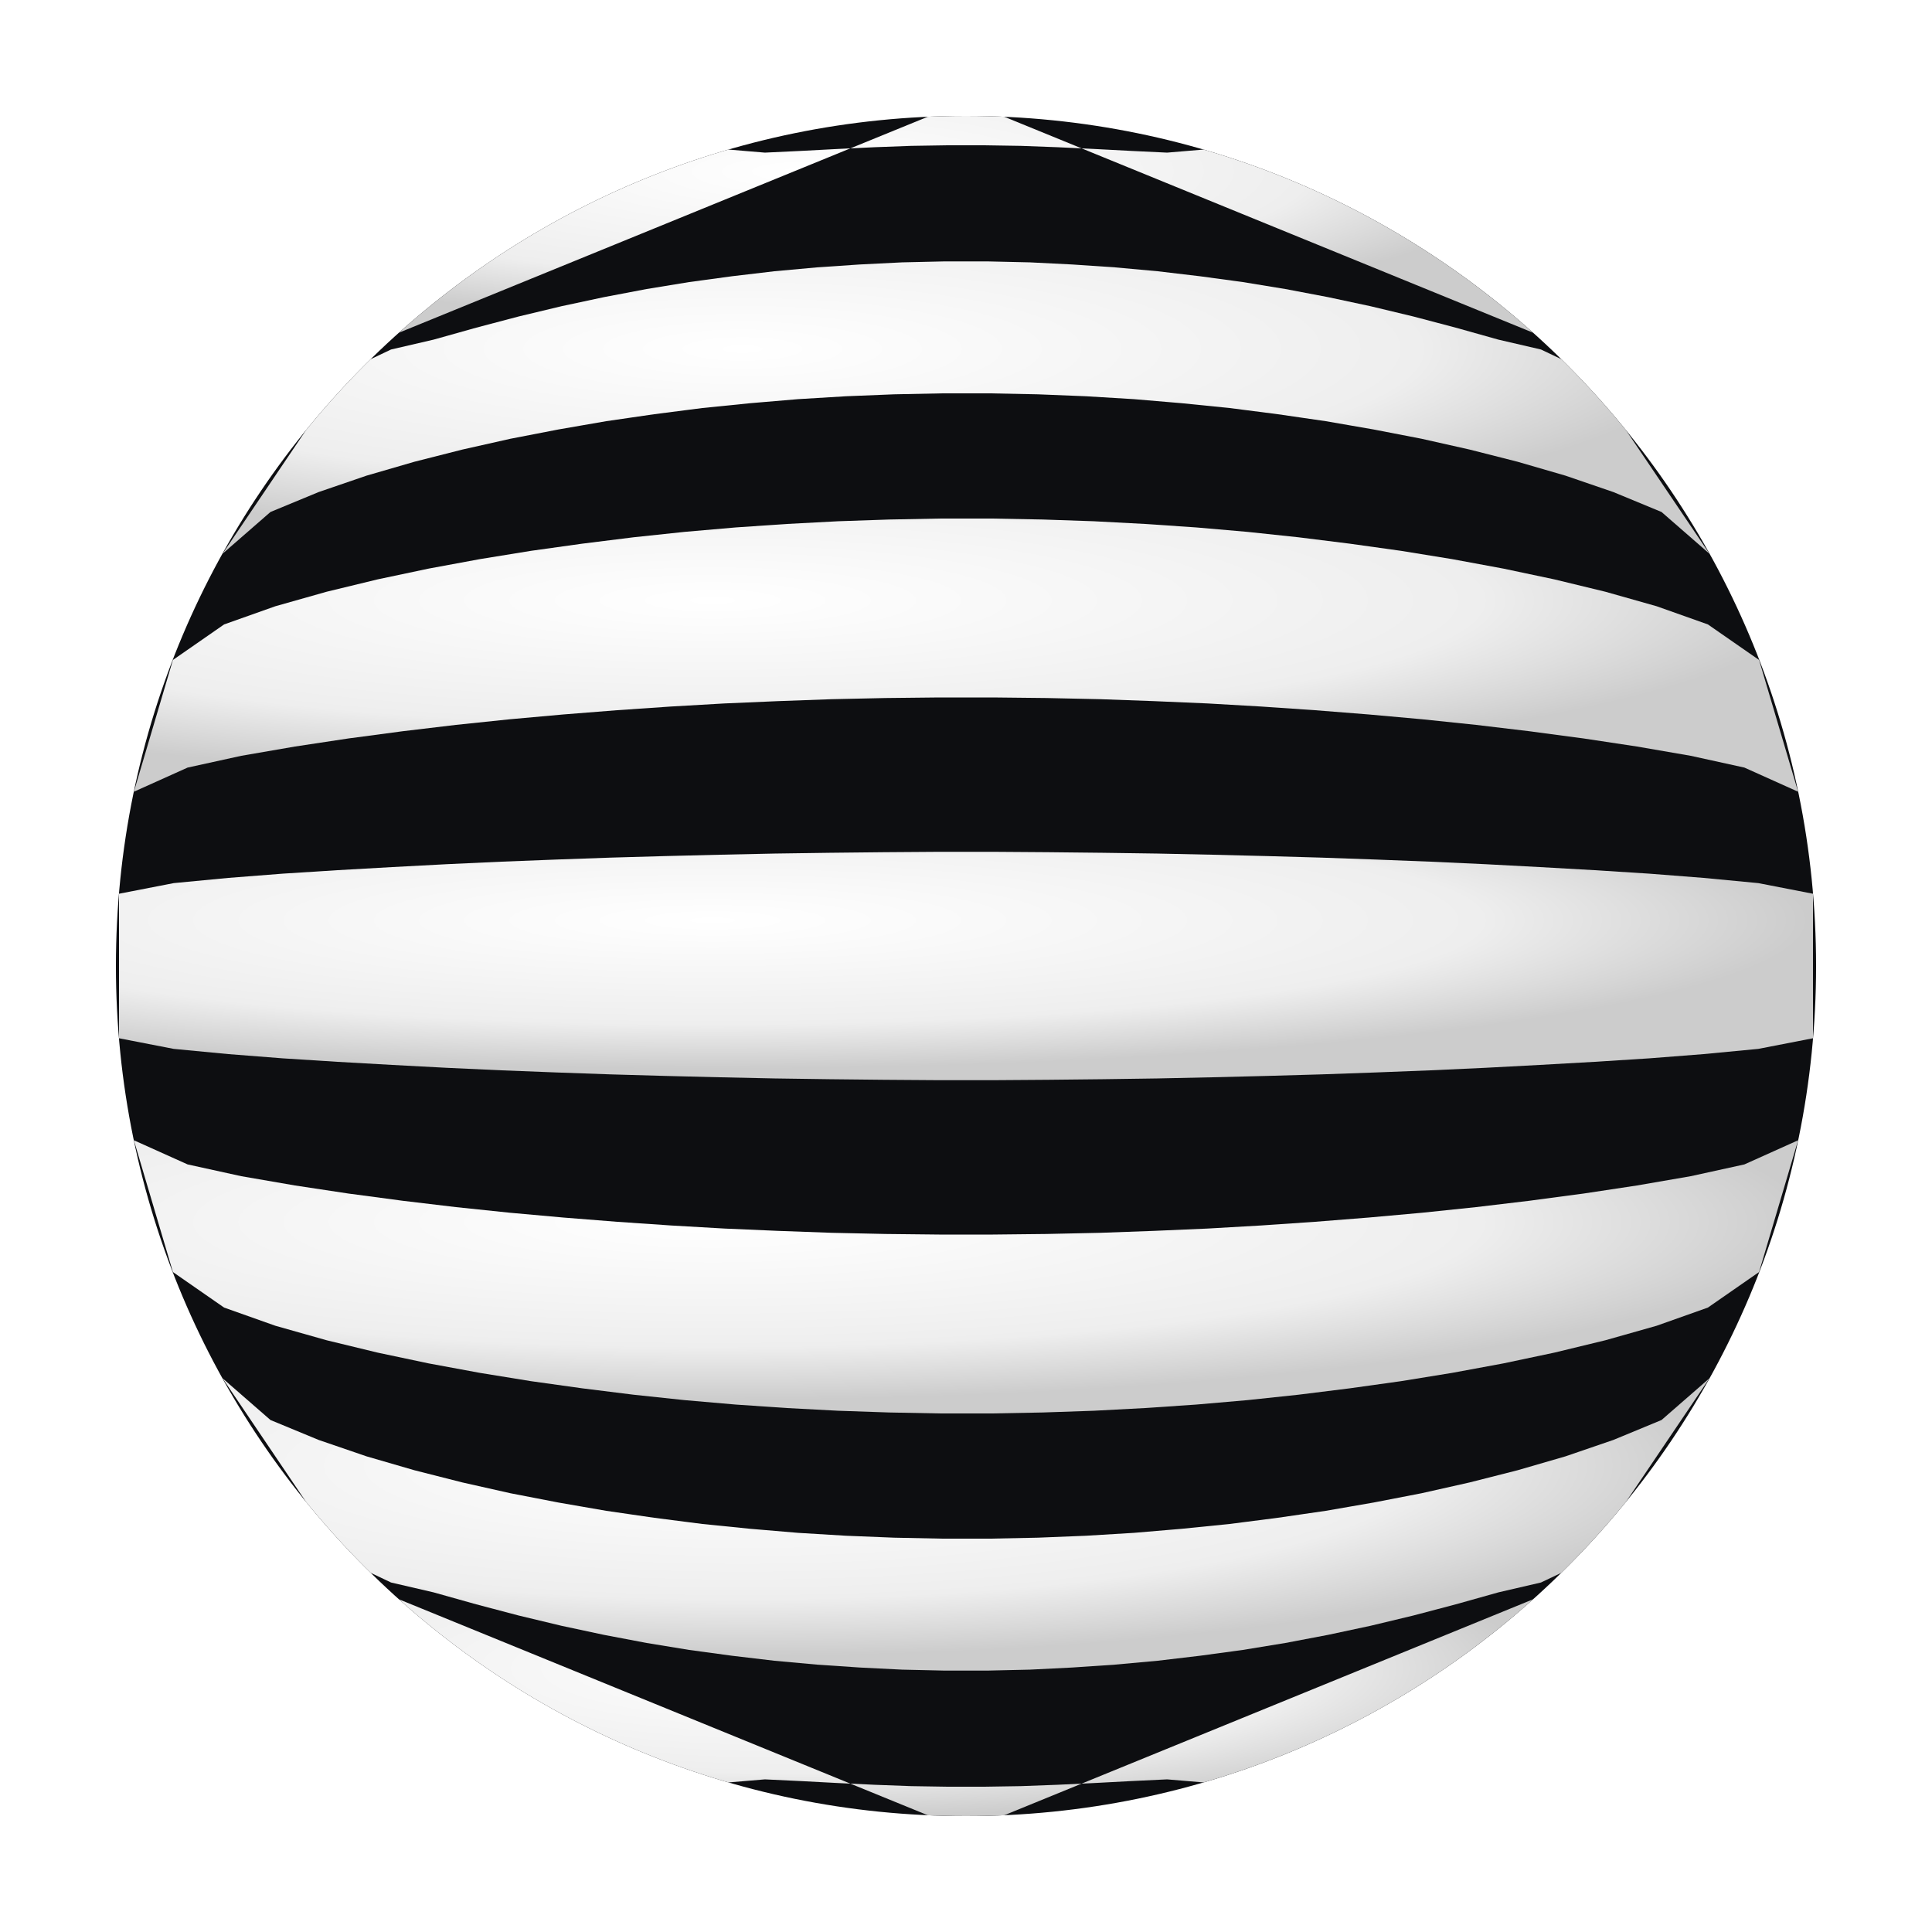
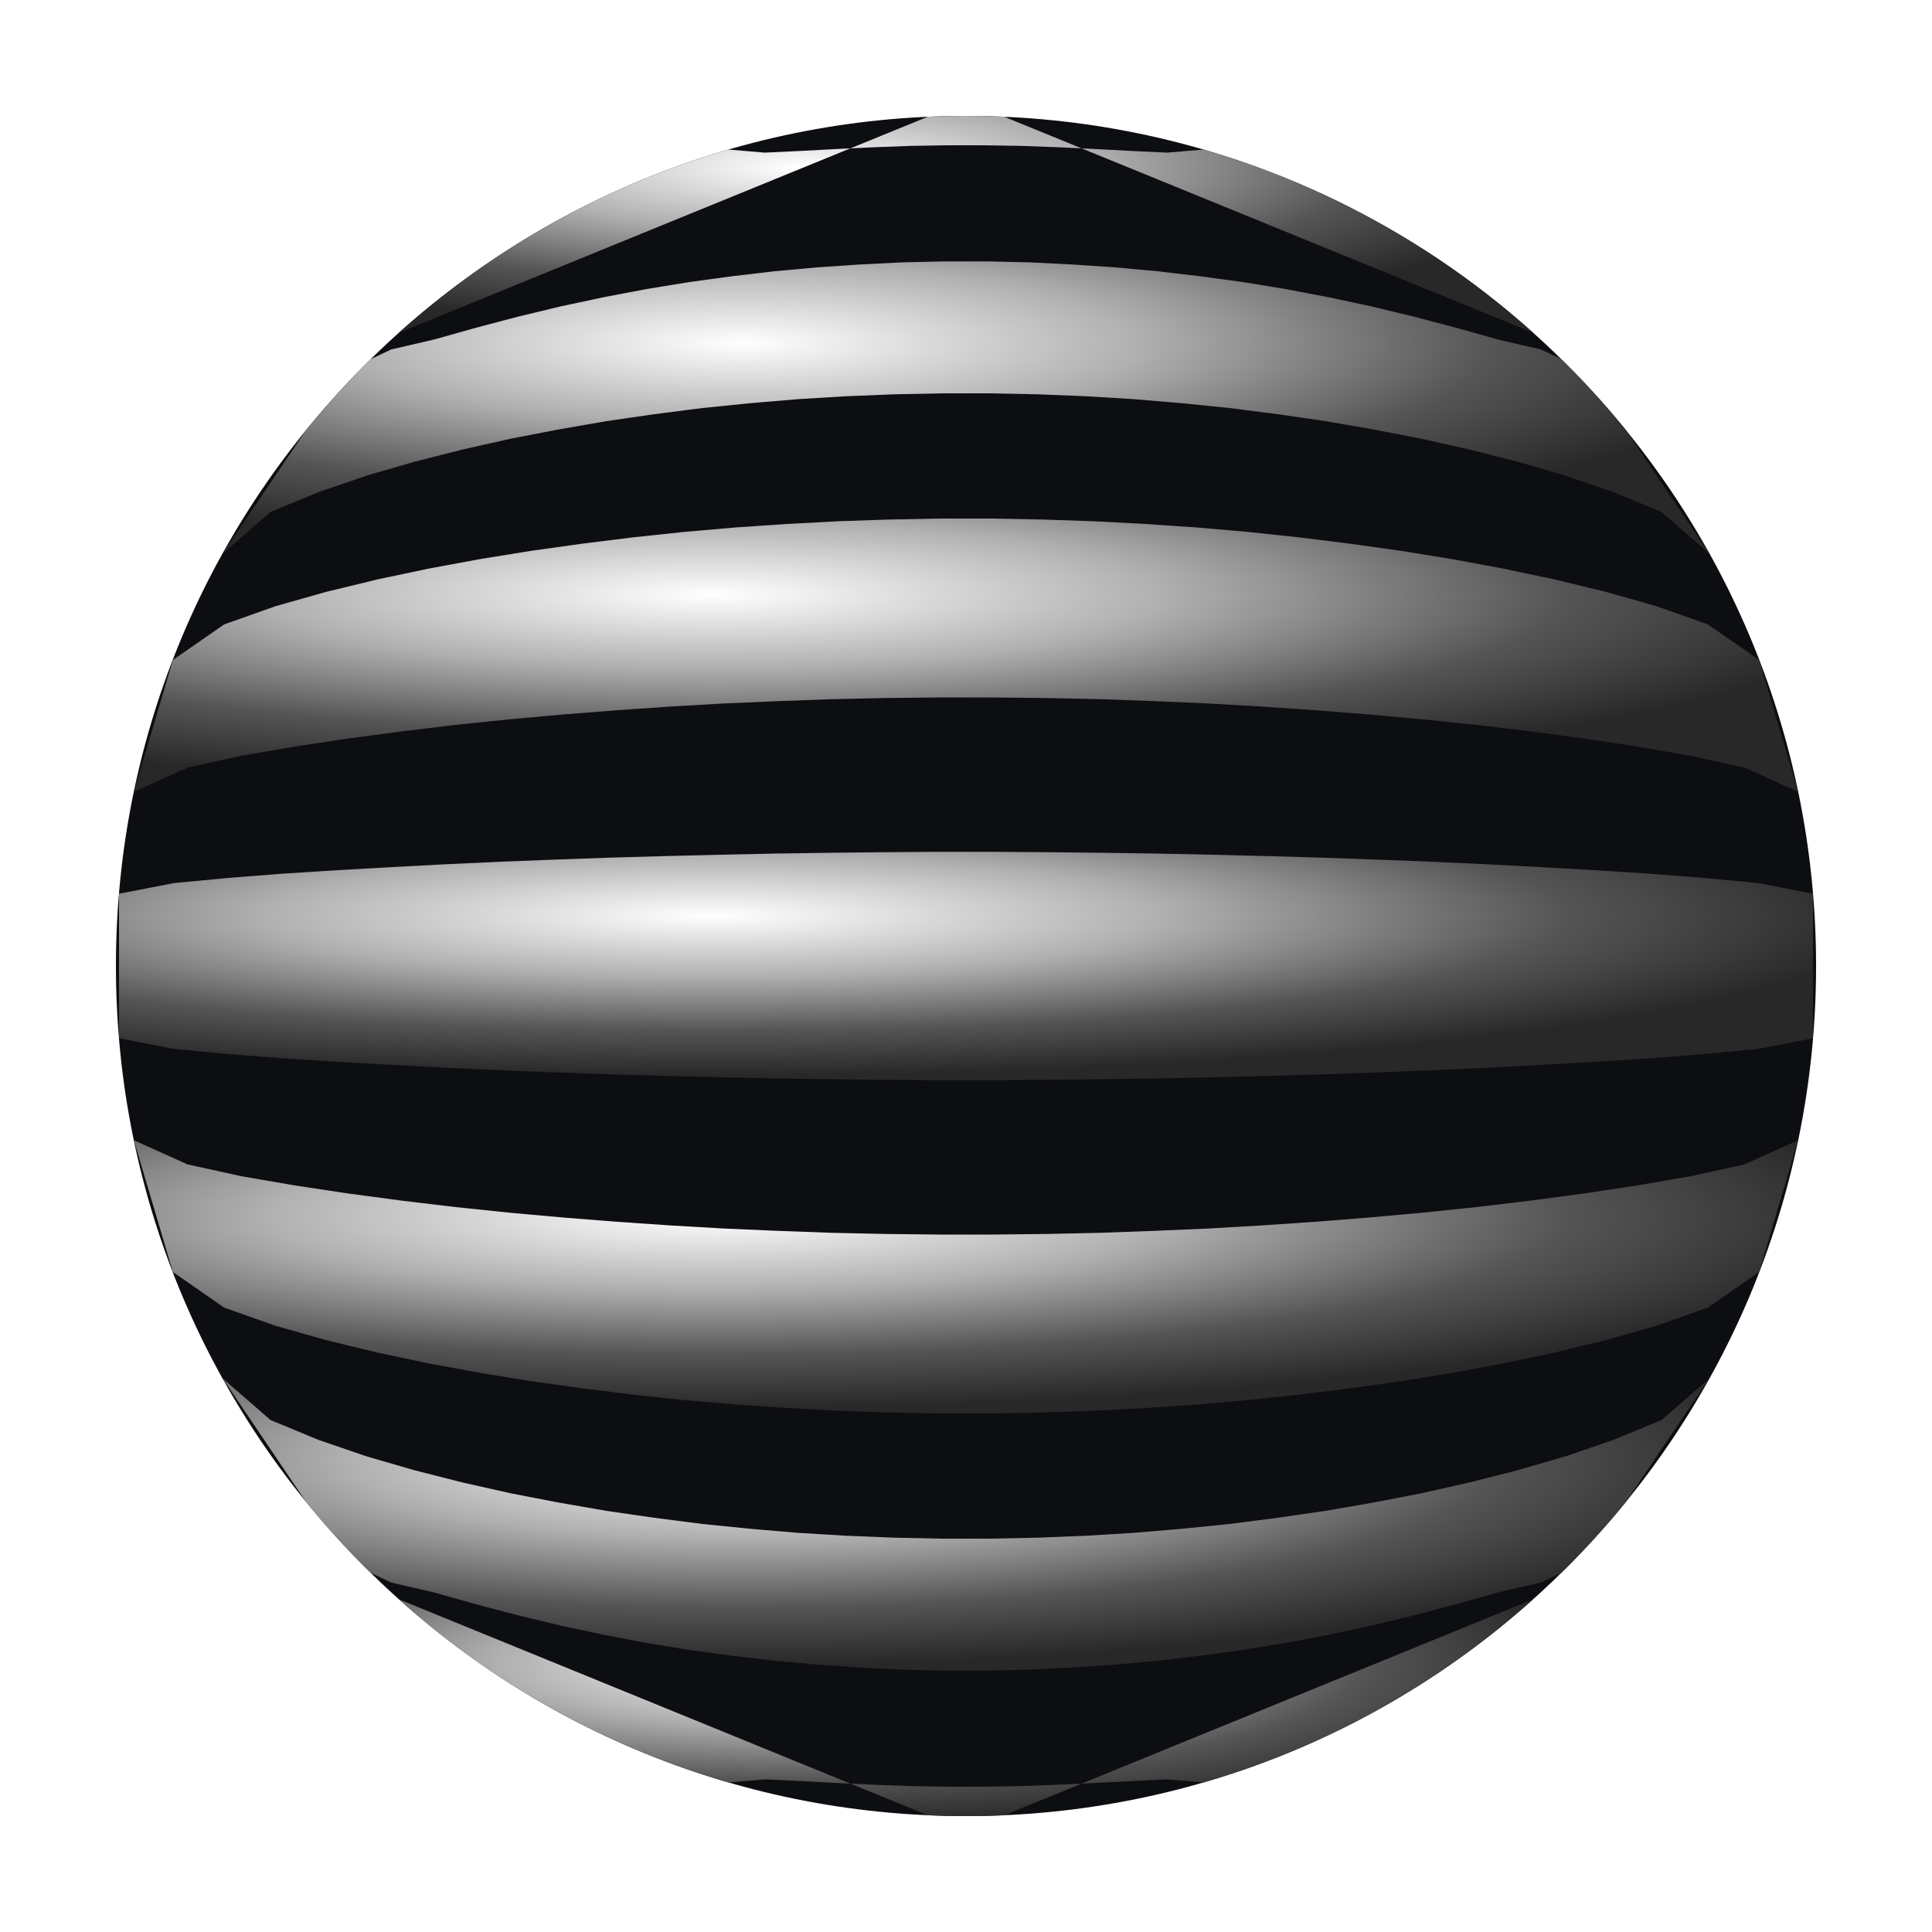
<svg xmlns="http://www.w3.org/2000/svg" viewBox="0 0 100 100" width="100%" height="100%">
  <defs>
-     <radialGradient id="sphereGrad" cx="35%" cy="30%" r="65%">
+     <radialGradient id="sphereGrad" cx="35%" cy="28%" r="70%">
      <stop offset="0%" stop-color="#ffffff" />
-       <stop offset="70%" stop-color="#eeeeee" />
-       <stop offset="100%" stop-color="#cccccc" />
+       <stop offset="38%" stop-color="#b0b0b0" />
+       <stop offset="72%" stop-color="#555555" />
+       <stop offset="100%" stop-color="#282828" />
    </radialGradient>
    <clipPath id="sphereClip">
      <circle cx="50" cy="50" r="44" />
    </clipPath>
  </defs>
  <circle cx="50" cy="50" r="44" fill="#0d0e11" />
  <g clip-path="url(#sphereClip)" fill="url(#sphereGrad)">
    <path d="M 6.16,46.26 L 8.99,45.71 L 11.82,45.44 L 14.64,45.22 L 17.47,45.04 L 20.30,44.88 L 23.13,44.73 L 25.96,44.60 L 28.79,44.49 L 31.62,44.39 L 34.44,44.31 L 37.27,44.24 L 40.10,44.18 L 42.93,44.14 L 45.76,44.11 L 48.59,44.09 L 51.41,44.09 L 54.24,44.11 L 57.07,44.14 L 59.90,44.18 L 62.73,44.24 L 65.56,44.31 L 68.38,44.39 L 71.21,44.49 L 74.04,44.60 L 76.87,44.73 L 79.70,44.88 L 82.53,45.04 L 85.36,45.22 L 88.18,45.44 L 91.01,45.71 L 93.84,46.26 L 93.84,53.74 L 91.01,54.29 L 88.18,54.56 L 85.36,54.78 L 82.53,54.96 L 79.70,55.12 L 76.87,55.27 L 74.04,55.40 L 71.21,55.51 L 68.38,55.61 L 65.56,55.69 L 62.73,55.76 L 59.90,55.82 L 57.07,55.86 L 54.24,55.89 L 51.41,55.91 L 48.59,55.91 L 45.76,55.89 L 42.93,55.86 L 40.10,55.82 L 37.27,55.76 L 34.44,55.69 L 31.62,55.61 L 28.79,55.51 L 25.96,55.40 L 23.13,55.27 L 20.30,55.12 L 17.47,54.96 L 14.64,54.78 L 11.82,54.56 L 8.99,54.29 L 6.16,53.74 Z" />
    <path d="M 6.93,59.02 L 9.71,60.27 L 12.49,60.88 L 15.27,61.36 L 18.05,61.78 L 20.83,62.15 L 23.60,62.48 L 26.38,62.77 L 29.16,63.02 L 31.94,63.24 L 34.72,63.43 L 37.50,63.59 L 40.28,63.71 L 43.05,63.81 L 45.83,63.87 L 48.61,63.90 L 51.39,63.90 L 54.17,63.87 L 56.95,63.81 L 59.72,63.71 L 62.50,63.59 L 65.28,63.43 L 68.06,63.24 L 70.84,63.02 L 73.62,62.77 L 76.40,62.48 L 79.17,62.15 L 81.95,61.78 L 84.73,61.36 L 87.51,60.88 L 90.29,60.27 L 93.07,59.02 L 91.05,65.84 L 88.40,67.68 L 85.75,68.62 L 83.10,69.37 L 80.46,70.01 L 77.81,70.57 L 75.16,71.06 L 72.51,71.49 L 69.86,71.86 L 67.21,72.19 L 64.57,72.47 L 61.92,72.70 L 59.27,72.88 L 56.62,73.02 L 53.97,73.11 L 51.32,73.16 L 48.68,73.16 L 46.03,73.11 L 43.38,73.02 L 40.73,72.88 L 38.08,72.70 L 35.43,72.47 L 32.79,72.19 L 30.14,71.86 L 27.49,71.49 L 24.84,71.06 L 22.19,70.57 L 19.54,70.01 L 16.90,69.37 L 14.25,68.62 L 11.60,67.68 L 8.95,65.84 Z" />
    <path d="M 8.95,34.16 L 11.60,32.32 L 14.25,31.38 L 16.90,30.63 L 19.54,29.99 L 22.19,29.43 L 24.84,28.94 L 27.49,28.51 L 30.14,28.14 L 32.79,27.81 L 35.43,27.53 L 38.08,27.30 L 40.73,27.12 L 43.38,26.98 L 46.03,26.89 L 48.68,26.84 L 51.32,26.84 L 53.97,26.89 L 56.62,26.98 L 59.27,27.12 L 61.92,27.30 L 64.57,27.53 L 67.21,27.81 L 69.86,28.14 L 72.51,28.51 L 75.16,28.94 L 77.81,29.43 L 80.46,29.99 L 83.10,30.63 L 85.75,31.38 L 88.40,32.32 L 91.05,34.16 L 93.07,40.98 L 90.29,39.73 L 87.51,39.12 L 84.73,38.64 L 81.95,38.22 L 79.17,37.85 L 76.40,37.52 L 73.62,37.23 L 70.84,36.98 L 68.06,36.76 L 65.28,36.57 L 62.50,36.41 L 59.72,36.29 L 56.95,36.19 L 54.17,36.13 L 51.39,36.10 L 48.61,36.10 L 45.83,36.13 L 43.05,36.19 L 40.28,36.29 L 37.50,36.41 L 34.72,36.57 L 31.94,36.76 L 29.16,36.98 L 26.38,37.23 L 23.60,37.52 L 20.83,37.85 L 18.05,38.22 L 15.27,38.64 L 12.49,39.12 L 9.71,39.73 L 6.93,40.98 Z" />
    <path d="M 11.52,71.34 L 14.00,73.50 L 16.49,74.53 L 18.97,75.38 L 21.45,76.10 L 23.93,76.73 L 26.42,77.29 L 28.90,77.77 L 31.38,78.20 L 33.86,78.56 L 36.35,78.88 L 38.83,79.13 L 41.31,79.34 L 43.79,79.49 L 46.28,79.59 L 48.76,79.64 L 51.24,79.64 L 53.72,79.59 L 56.21,79.49 L 58.69,79.34 L 61.17,79.13 L 63.65,78.88 L 66.14,78.56 L 68.62,78.20 L 71.10,77.77 L 73.58,77.29 L 76.07,76.73 L 78.55,76.10 L 81.03,75.38 L 83.51,74.53 L 86.00,73.50 L 88.48,71.34 L 84.17,77.72 L 81.97,80.86 L 79.76,81.91 L 77.56,82.42 L 75.35,83.04 L 73.15,83.62 L 70.94,84.15 L 68.74,84.62 L 66.53,85.04 L 64.33,85.40 L 62.12,85.70 L 59.92,85.96 L 57.72,86.16 L 55.51,86.31 L 53.31,86.42 L 51.10,86.47 L 48.90,86.47 L 46.69,86.42 L 44.49,86.31 L 42.28,86.16 L 40.08,85.96 L 37.88,85.70 L 35.67,85.40 L 33.47,85.04 L 31.26,84.62 L 29.06,84.15 L 26.85,83.62 L 24.65,83.04 L 22.44,82.42 L 20.24,81.91 L 18.03,80.86 L 15.83,77.72 Z" />
    <path d="M 15.83,22.28 L 18.03,19.14 L 20.24,18.09 L 22.44,17.58 L 24.65,16.96 L 26.85,16.38 L 29.06,15.85 L 31.26,15.38 L 33.47,14.96 L 35.67,14.60 L 37.88,14.30 L 40.08,14.04 L 42.28,13.84 L 44.49,13.69 L 46.69,13.58 L 48.90,13.53 L 51.10,13.53 L 53.31,13.58 L 55.51,13.69 L 57.72,13.84 L 59.92,14.04 L 62.12,14.30 L 64.33,14.60 L 66.53,14.96 L 68.74,15.38 L 70.94,15.85 L 73.15,16.38 L 75.35,16.96 L 77.56,17.58 L 79.76,18.09 L 81.97,19.14 L 84.17,22.28 L 88.48,28.66 L 86.00,26.50 L 83.51,25.47 L 81.03,24.62 L 78.55,23.90 L 76.07,23.27 L 73.58,22.71 L 71.10,22.23 L 68.62,21.80 L 66.14,21.44 L 63.65,21.12 L 61.17,20.87 L 58.69,20.66 L 56.21,20.51 L 53.72,20.41 L 51.24,20.36 L 48.76,20.36 L 46.28,20.41 L 43.79,20.51 L 41.31,20.66 L 38.83,20.87 L 36.35,21.12 L 33.86,21.44 L 31.38,21.80 L 28.90,22.23 L 26.42,22.71 L 23.93,23.27 L 21.45,23.90 L 18.97,24.62 L 16.49,25.47 L 14.00,26.50 L 11.52,28.66 Z" />
    <path d="M 20.65,82.78 L 22.54,85.92 L 24.44,87.31 L 26.33,88.39 L 28.22,89.29 L 30.12,90.06 L 32.01,90.73 L 33.90,91.32 L 35.80,91.82 L 37.69,92.26 L 39.59,92.10 L 41.48,92.19 L 43.37,92.29 L 45.27,92.38 L 47.16,92.45 L 49.05,92.48 L 50.95,92.48 L 52.84,92.45 L 54.73,92.38 L 56.63,92.29 L 58.52,92.19 L 60.41,92.10 L 62.31,92.26 L 64.20,91.82 L 66.10,91.32 L 67.99,90.73 L 69.88,90.06 L 71.78,89.29 L 73.67,88.39 L 75.56,87.31 L 77.46,85.92 L 79.35,82.78 L 51.97,93.96 L 51.84,94.21 L 51.71,94.32 L 51.59,94.39 L 51.46,94.45 L 51.33,94.50 L 51.21,94.54 L 51.08,94.57 L 50.95,94.60 L 50.82,94.63 L 50.70,94.65 L 50.57,94.66 L 50.44,94.68 L 50.32,94.69 L 50.19,94.69 L 50.06,94.70 L 49.94,94.70 L 49.81,94.69 L 49.68,94.69 L 49.56,94.68 L 49.43,94.66 L 49.30,94.65 L 49.18,94.63 L 49.05,94.60 L 48.92,94.57 L 48.79,94.54 L 48.67,94.50 L 48.54,94.45 L 48.41,94.39 L 48.29,94.32 L 48.16,94.21 L 48.03,93.96 Z" />
    <path d="M 48.03,6.04 L 48.16,5.79 L 48.29,5.68 L 48.41,5.61 L 48.54,5.55 L 48.67,5.50 L 48.79,5.46 L 48.92,5.43 L 49.05,5.40 L 49.18,5.37 L 49.30,5.35 L 49.43,5.34 L 49.56,5.32 L 49.68,5.31 L 49.81,5.31 L 49.94,5.30 L 50.06,5.30 L 50.19,5.31 L 50.32,5.31 L 50.44,5.32 L 50.57,5.34 L 50.70,5.35 L 50.82,5.37 L 50.95,5.40 L 51.08,5.43 L 51.21,5.46 L 51.33,5.50 L 51.46,5.55 L 51.59,5.61 L 51.71,5.68 L 51.84,5.79 L 51.97,6.04 L 79.35,17.22 L 77.46,14.08 L 75.56,12.69 L 73.67,11.61 L 71.78,10.71 L 69.88,9.94 L 67.99,9.27 L 66.10,8.68 L 64.20,8.18 L 62.31,7.74 L 60.41,7.90 L 58.52,7.81 L 56.63,7.71 L 54.73,7.62 L 52.84,7.55 L 50.95,7.52 L 49.05,7.52 L 47.16,7.55 L 45.27,7.62 L 43.37,7.71 L 41.48,7.81 L 39.59,7.90 L 37.69,7.74 L 35.80,8.18 L 33.90,8.68 L 32.01,9.27 L 30.12,9.94 L 28.22,10.71 L 26.33,11.61 L 24.44,12.69 L 22.54,14.08 L 20.65,17.22 Z" />
  </g>
</svg>
